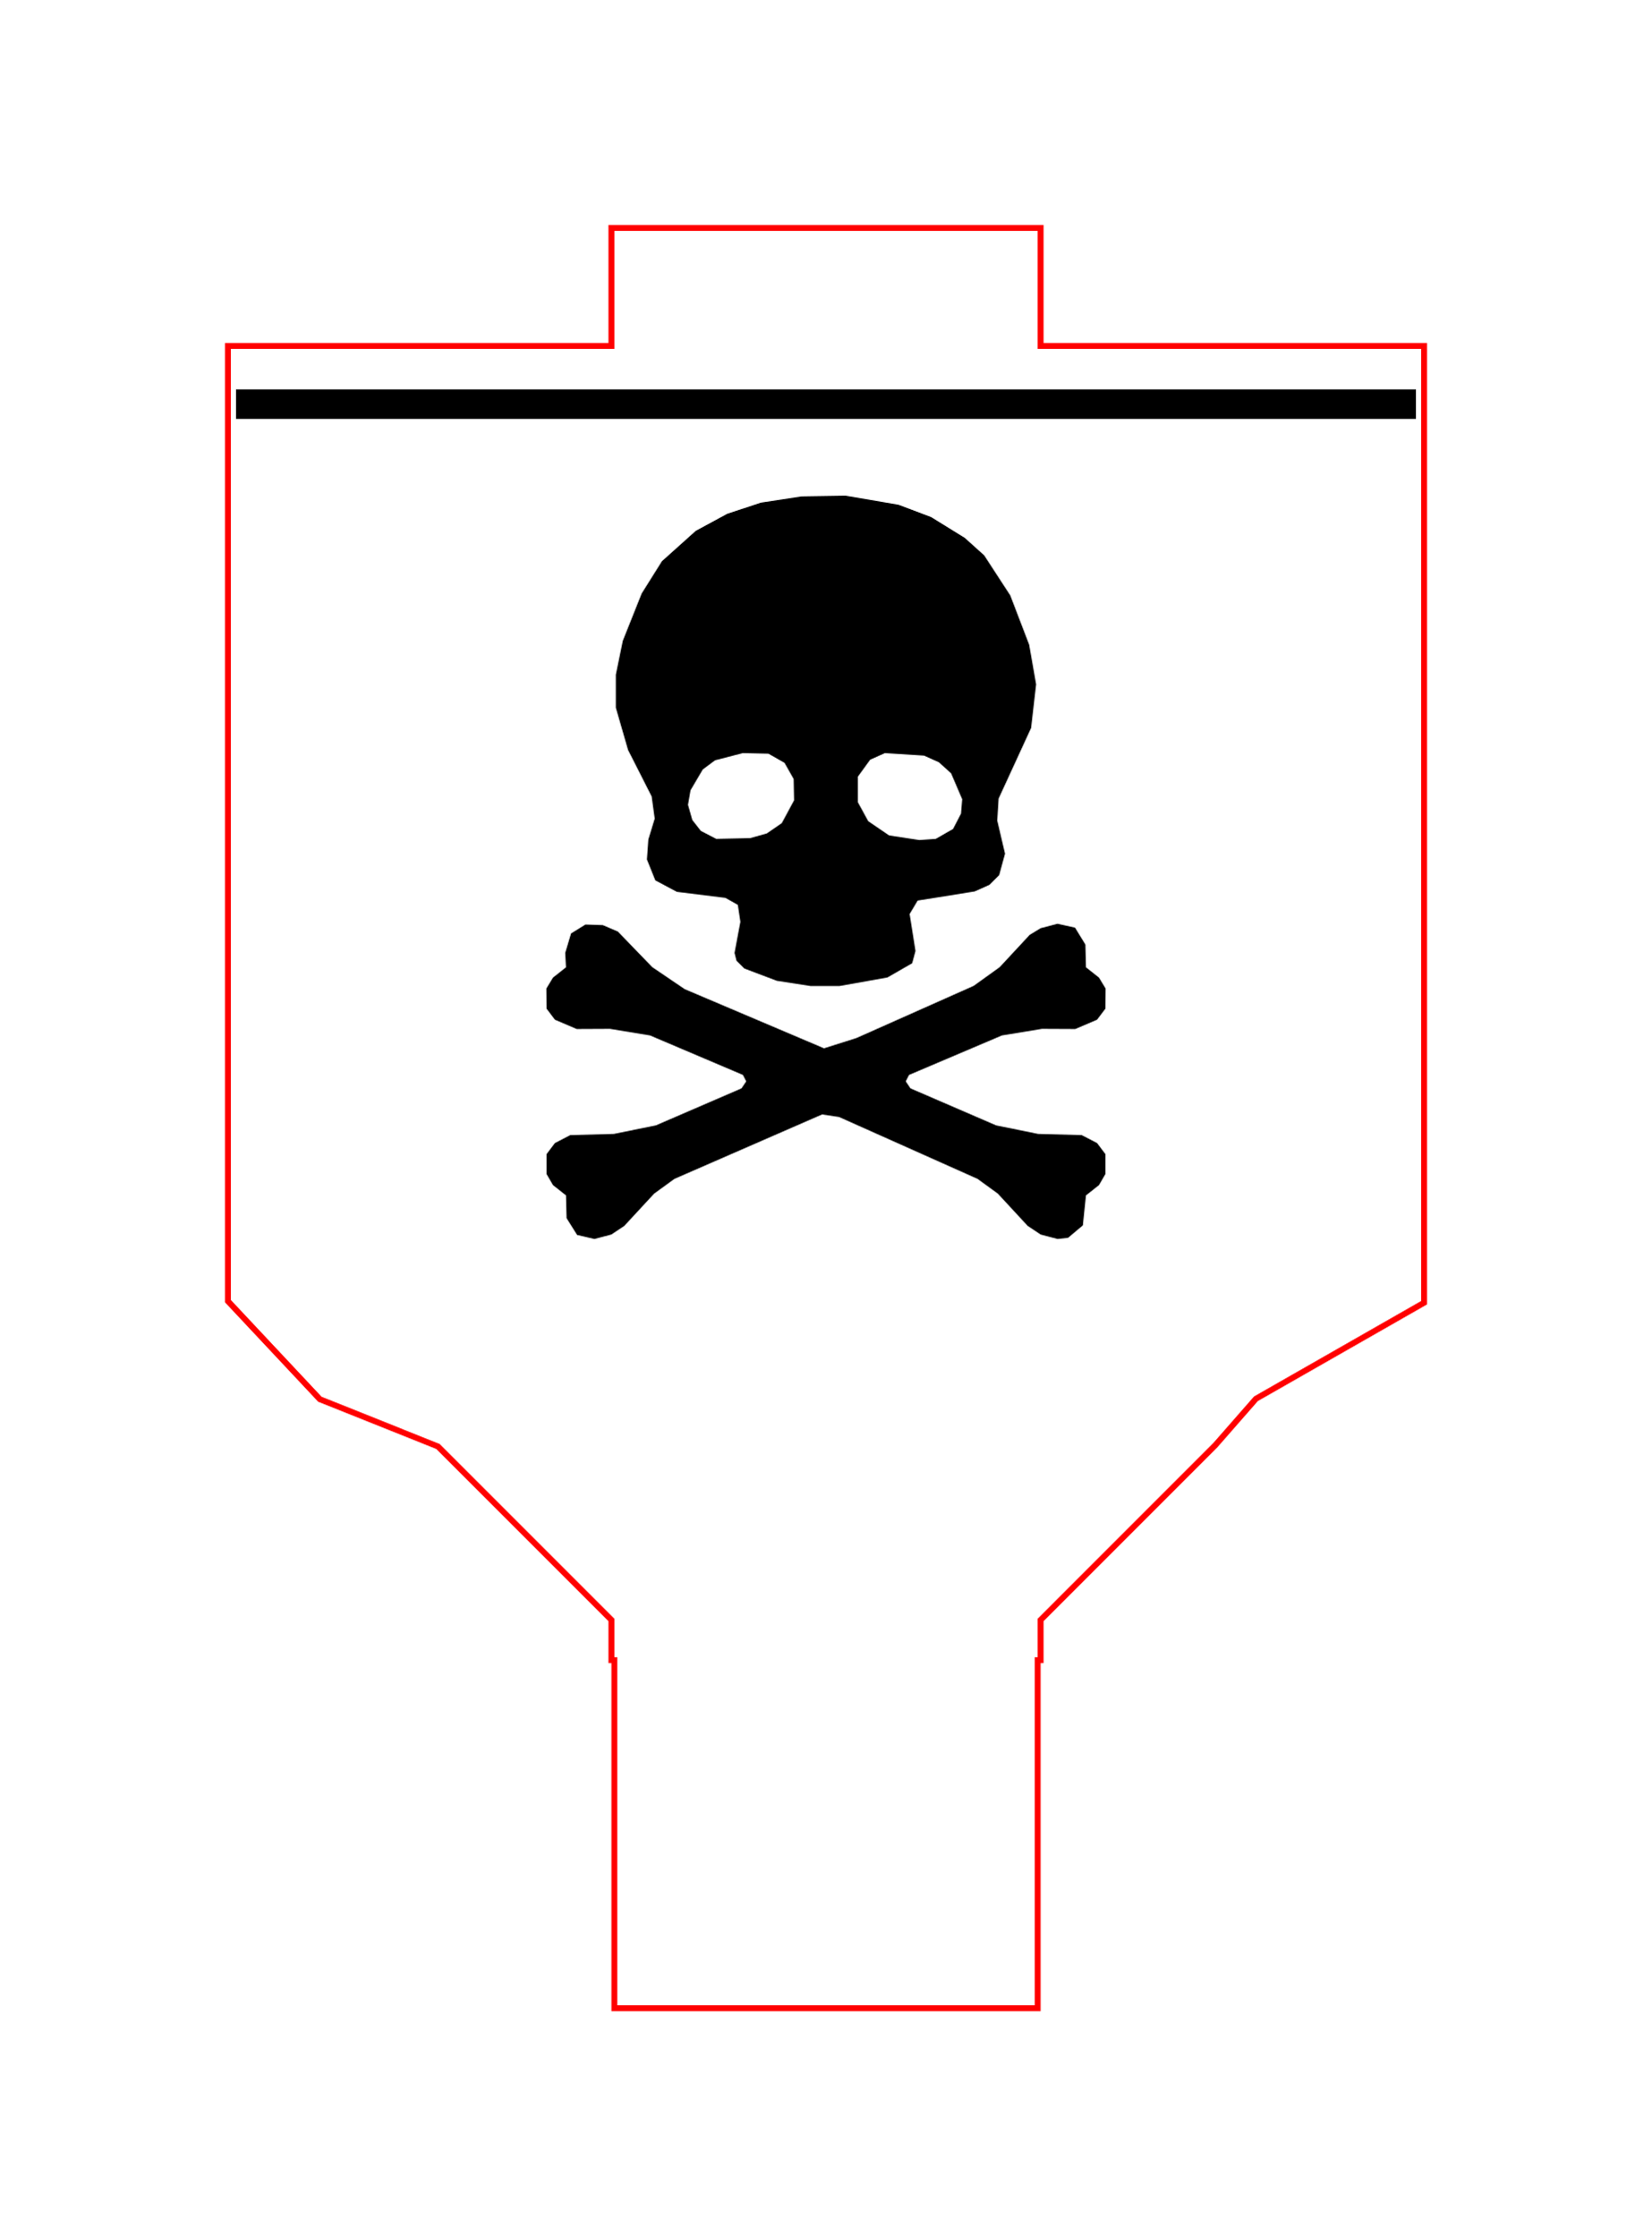
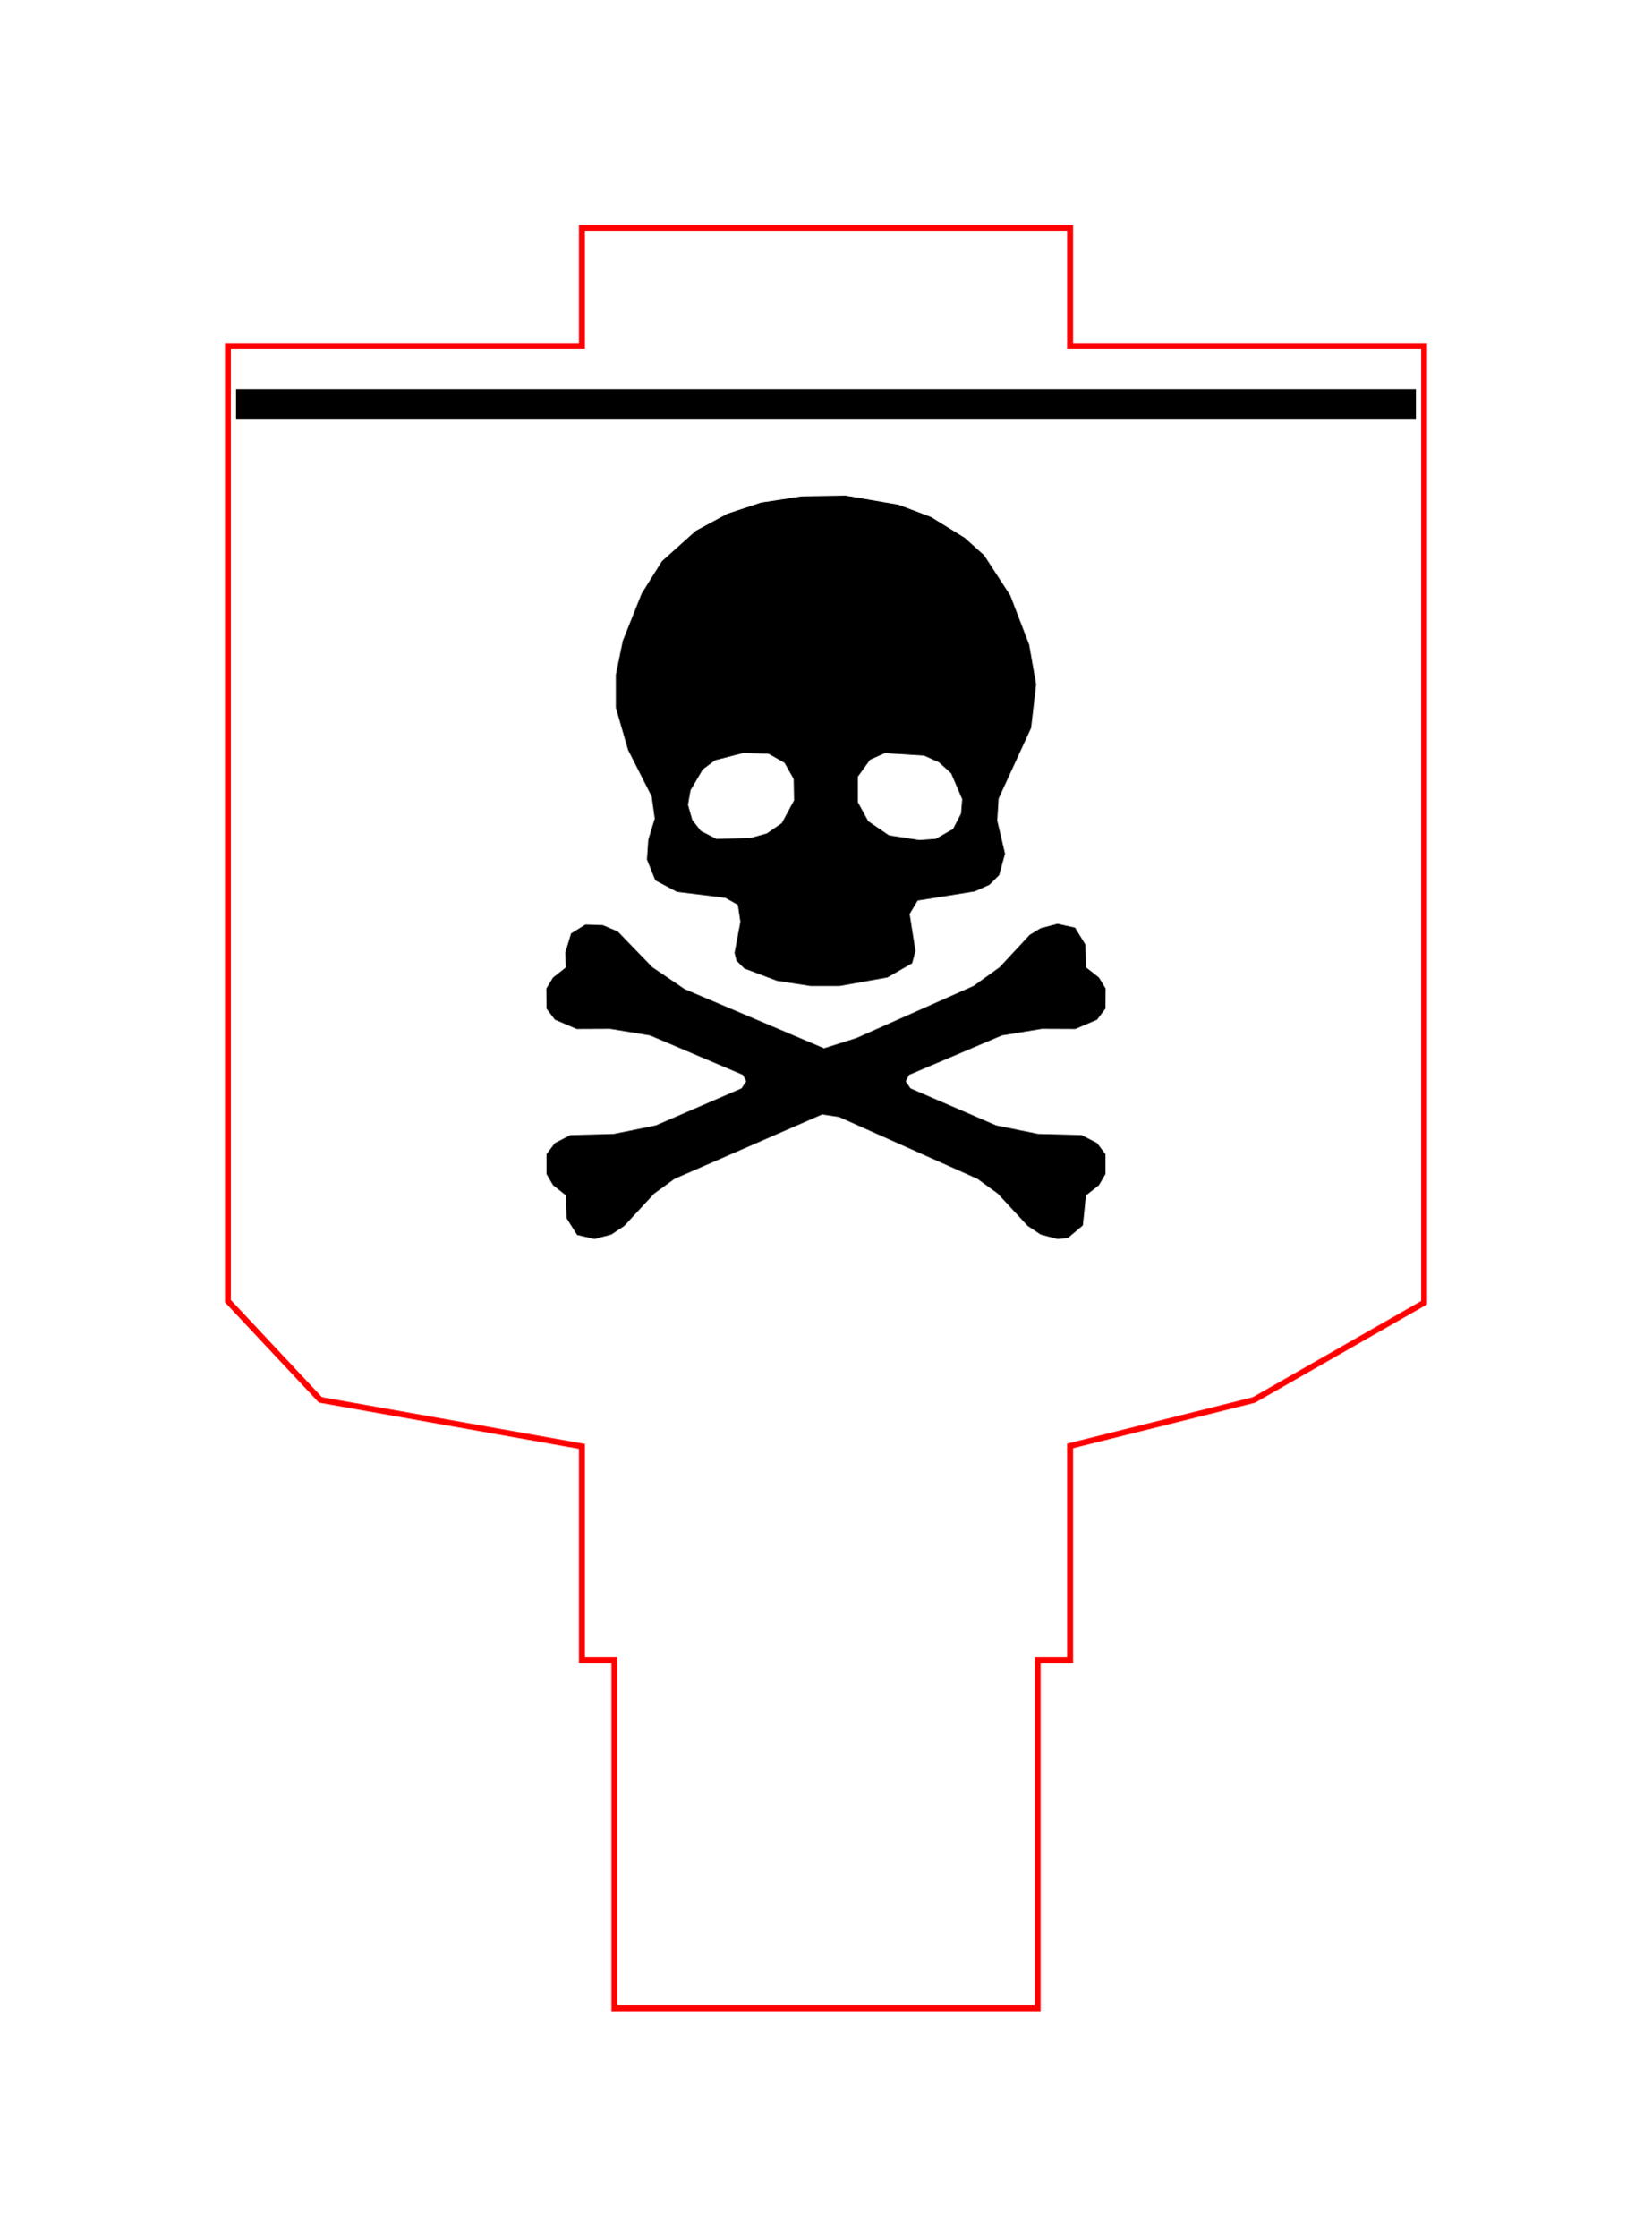
<svg xmlns="http://www.w3.org/2000/svg" width="28mm" height="37.9mm" viewBox="0 0 28 37.9">
  <g id="RASTER" class="layer-raster" fill="#000000" fill-rule="nonzero" stroke="none">
    <g class="piece" data-piece="C-main">
      <path d="M4 6.6L24 6.6L24 7.1L4 7.1Z" />
      <path d="M13.584 8.413L14.33 8.4L15.23 8.555L15.781 8.763L16.352 9.116L16.682 9.413L17.124 10.092L17.444 10.927L17.562 11.599L17.477 12.338L16.926 13.536L16.903 13.908L17.035 14.469L16.936 14.832L16.771 14.997L16.52 15.109L15.554 15.264L15.418 15.492L15.517 16.118L15.461 16.326L15.042 16.567L14.231 16.712L13.736 16.712L13.165 16.623L12.615 16.415L12.483 16.283L12.45 16.151L12.549 15.624L12.506 15.337L12.295 15.218L11.473 15.116L11.107 14.921L10.965 14.568L10.989 14.228L11.097 13.875L11.045 13.499L10.645 12.711L10.438 11.995L10.438 11.435L10.556 10.861L10.876 10.059L11.219 9.512L11.793 8.997L12.328 8.707L12.898 8.519ZM12.592 12.764L12.12 12.886L11.912 13.041L11.704 13.394L11.661 13.641L11.734 13.898L11.879 14.083L12.14 14.218L12.714 14.205L12.997 14.126L13.251 13.951L13.459 13.565L13.452 13.203L13.297 12.929L13.024 12.774ZM14.999 12.764L14.749 12.876L14.541 13.163L14.541 13.598L14.716 13.918L15.069 14.159L15.583 14.238L15.86 14.218L16.154 14.05L16.289 13.79L16.309 13.546L16.121 13.107L15.913 12.919L15.662 12.807ZM9.923 15.67L10.217 15.68L10.471 15.788L11.055 16.392L11.605 16.765L13.967 17.768L14.518 17.593L16.504 16.709L16.945 16.392L17.453 15.845L17.638 15.732L17.925 15.657L18.222 15.723L18.397 16.009L18.407 16.395L18.628 16.57L18.74 16.755L18.737 17.095L18.595 17.283L18.225 17.441L17.661 17.438L16.982 17.55L15.408 18.219L15.352 18.328L15.432 18.447L16.883 19.074L17.595 19.219L18.334 19.239L18.595 19.374L18.737 19.562L18.737 19.898L18.628 20.086L18.407 20.261L18.354 20.769L18.103 20.98L17.925 21L17.638 20.924L17.42 20.779L16.913 20.231L16.569 19.981L14.221 18.932L13.934 18.889L11.431 19.981L11.087 20.231L10.58 20.779L10.362 20.924L10.075 21L9.781 20.931L9.603 20.647L9.593 20.261L9.372 20.086L9.263 19.898L9.263 19.562L9.405 19.374L9.666 19.239L10.405 19.219L11.117 19.074L12.568 18.447L12.648 18.328L12.592 18.219L11.018 17.55L10.339 17.438L9.775 17.441L9.405 17.283L9.263 17.095L9.26 16.755L9.372 16.57L9.593 16.395L9.58 16.151L9.679 15.821Z" />
    </g>
  </g>
  <g id="CUT" class="layer-cut" fill="none" stroke="#ff0000" stroke-width="0.1">
    <g class="piece" data-piece="C-main">
-       <path d="M10.363 3.863L17.638 3.863L17.638 5.863L24.138 5.863L24.138 22.08L21.288 23.708L20.6 24.494L17.638 27.457L17.638 28.138L17.588 28.138L17.588 34.038L10.413 34.038L10.413 28.138L10.363 28.138L10.363 27.457L7.423 24.517L5.421 23.716L3.863 22.054L3.863 5.863L10.363 5.863Z" />
+       <path d="M9.863 3.863L18.138 3.863L18.138 5.863L24.138 5.863L24.138 22.08L21.252 23.729L18.138 24.507L18.138 28.138L17.588 28.138L17.588 34.038L10.413 34.038L10.413 28.138L9.863 28.138L9.863 24.515L5.431 23.727L3.863 22.054L3.863 5.863L9.863 5.863Z" />
    </g>
  </g>
</svg>
